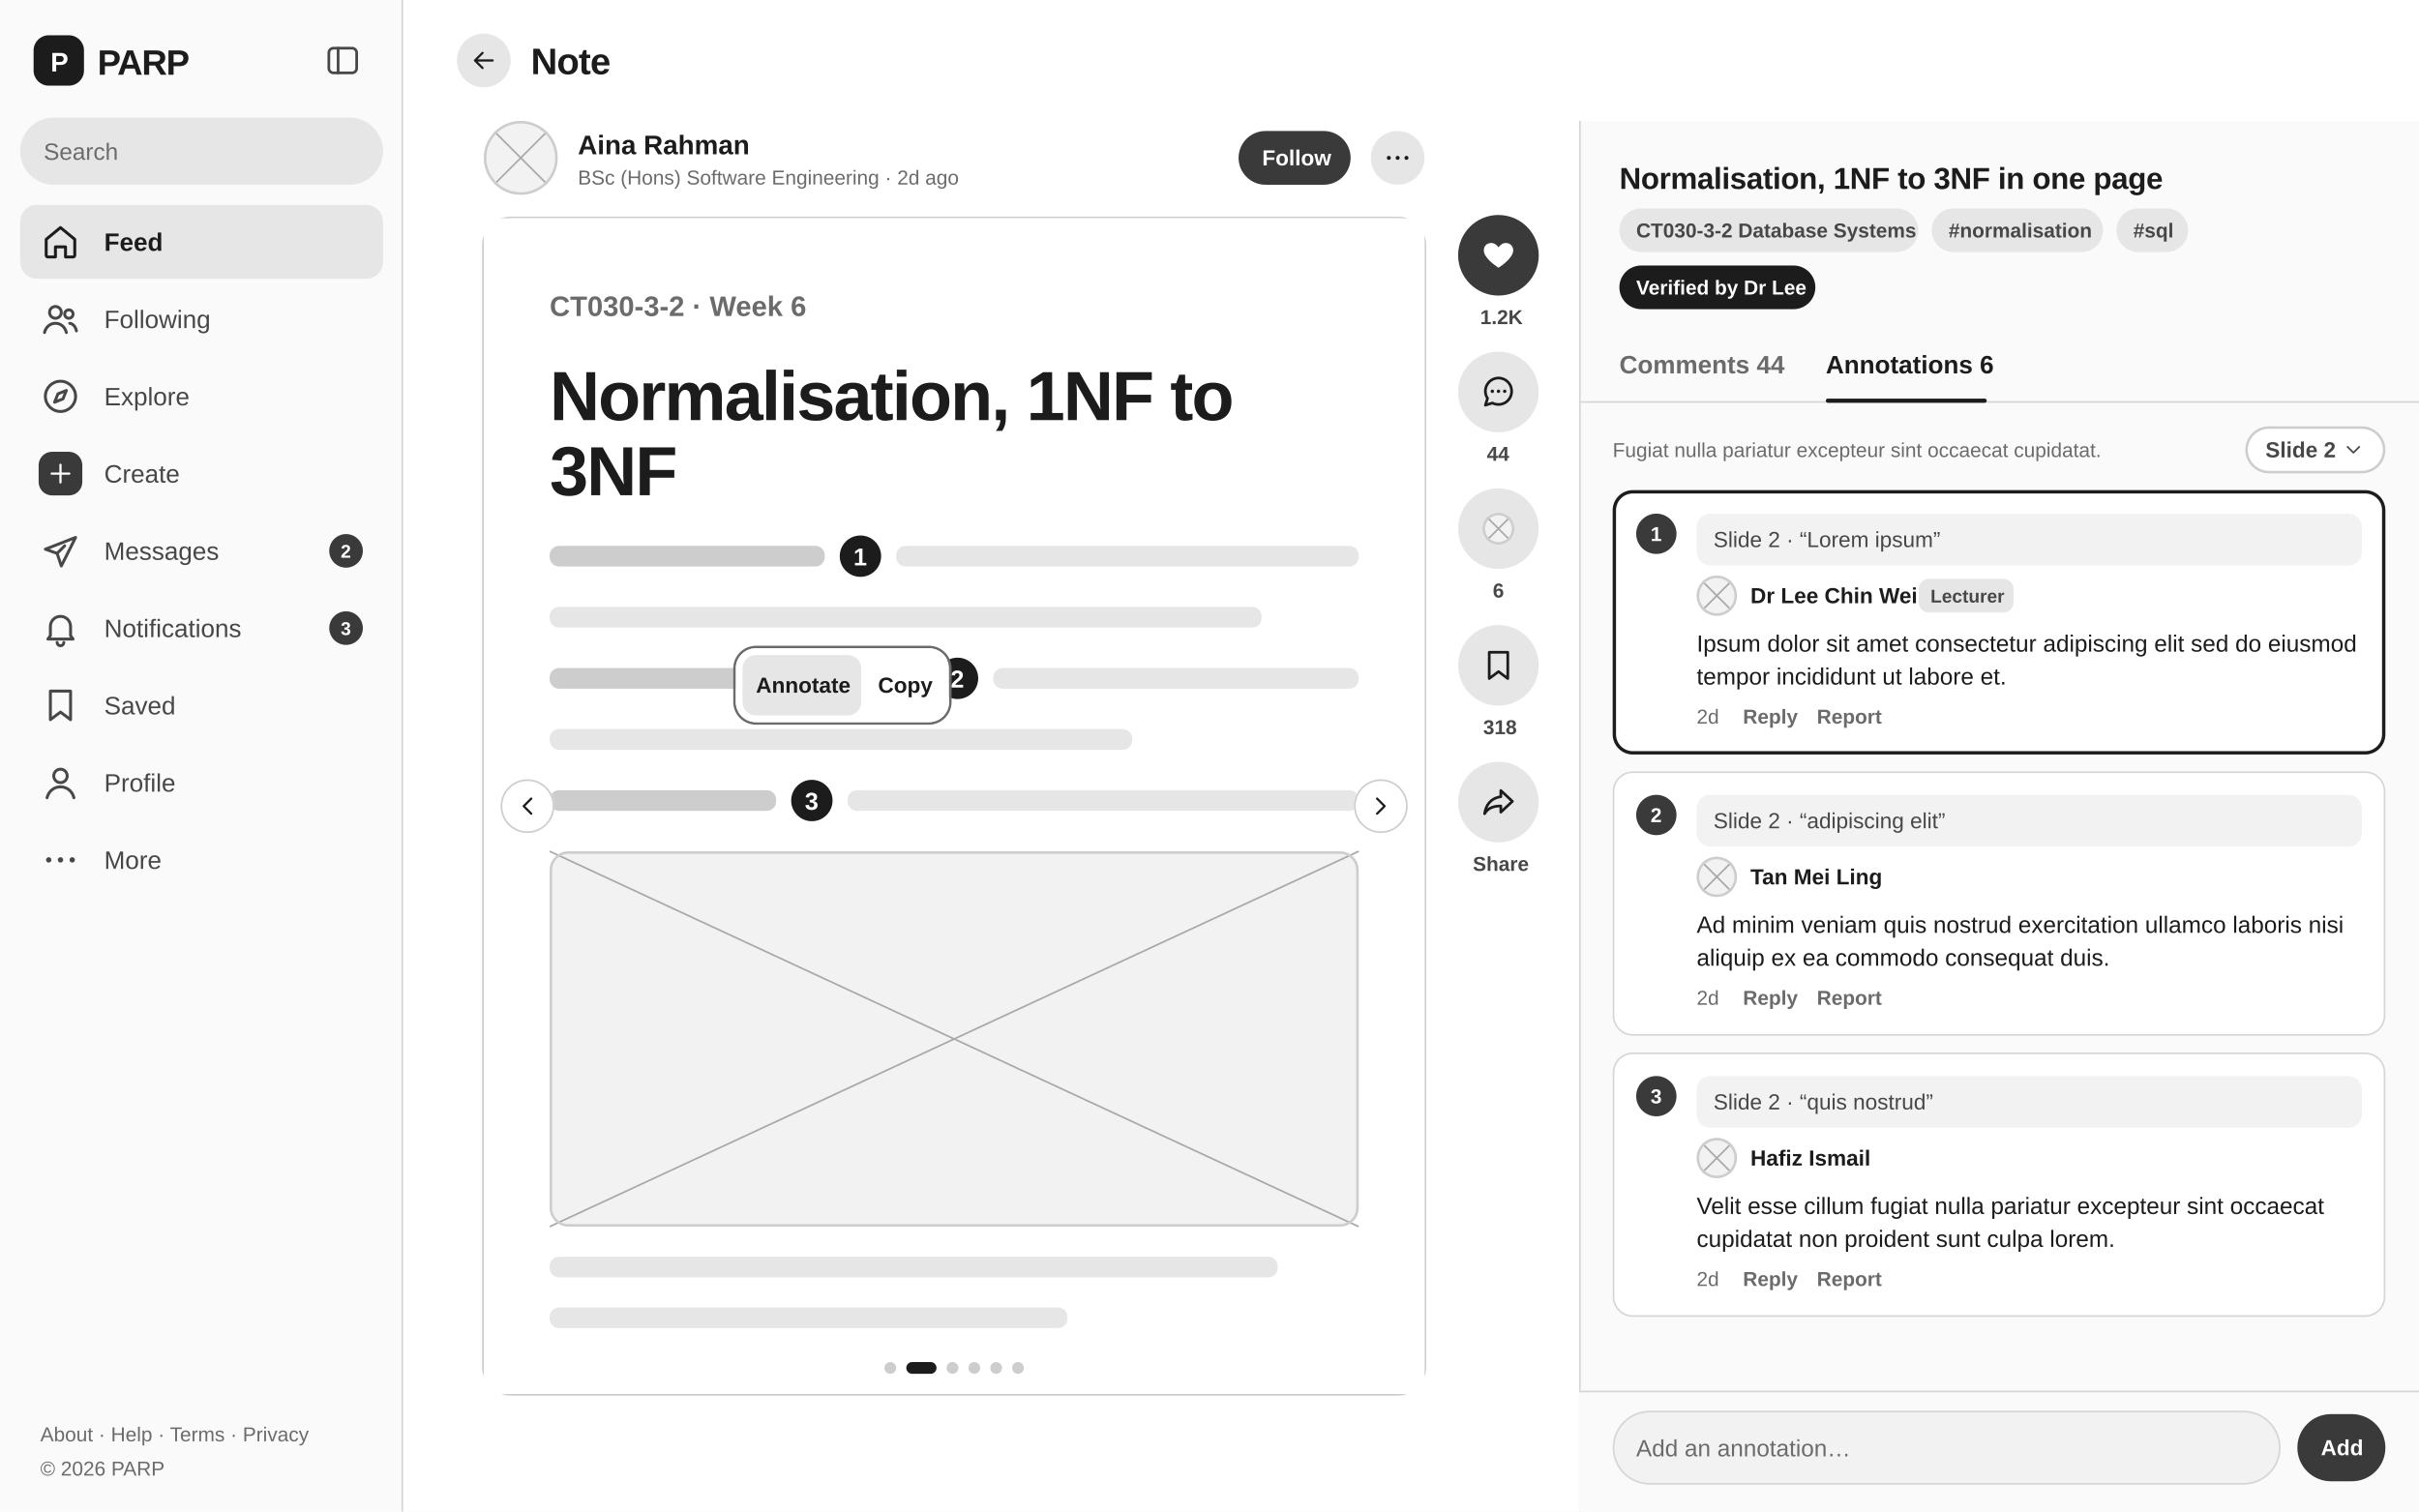
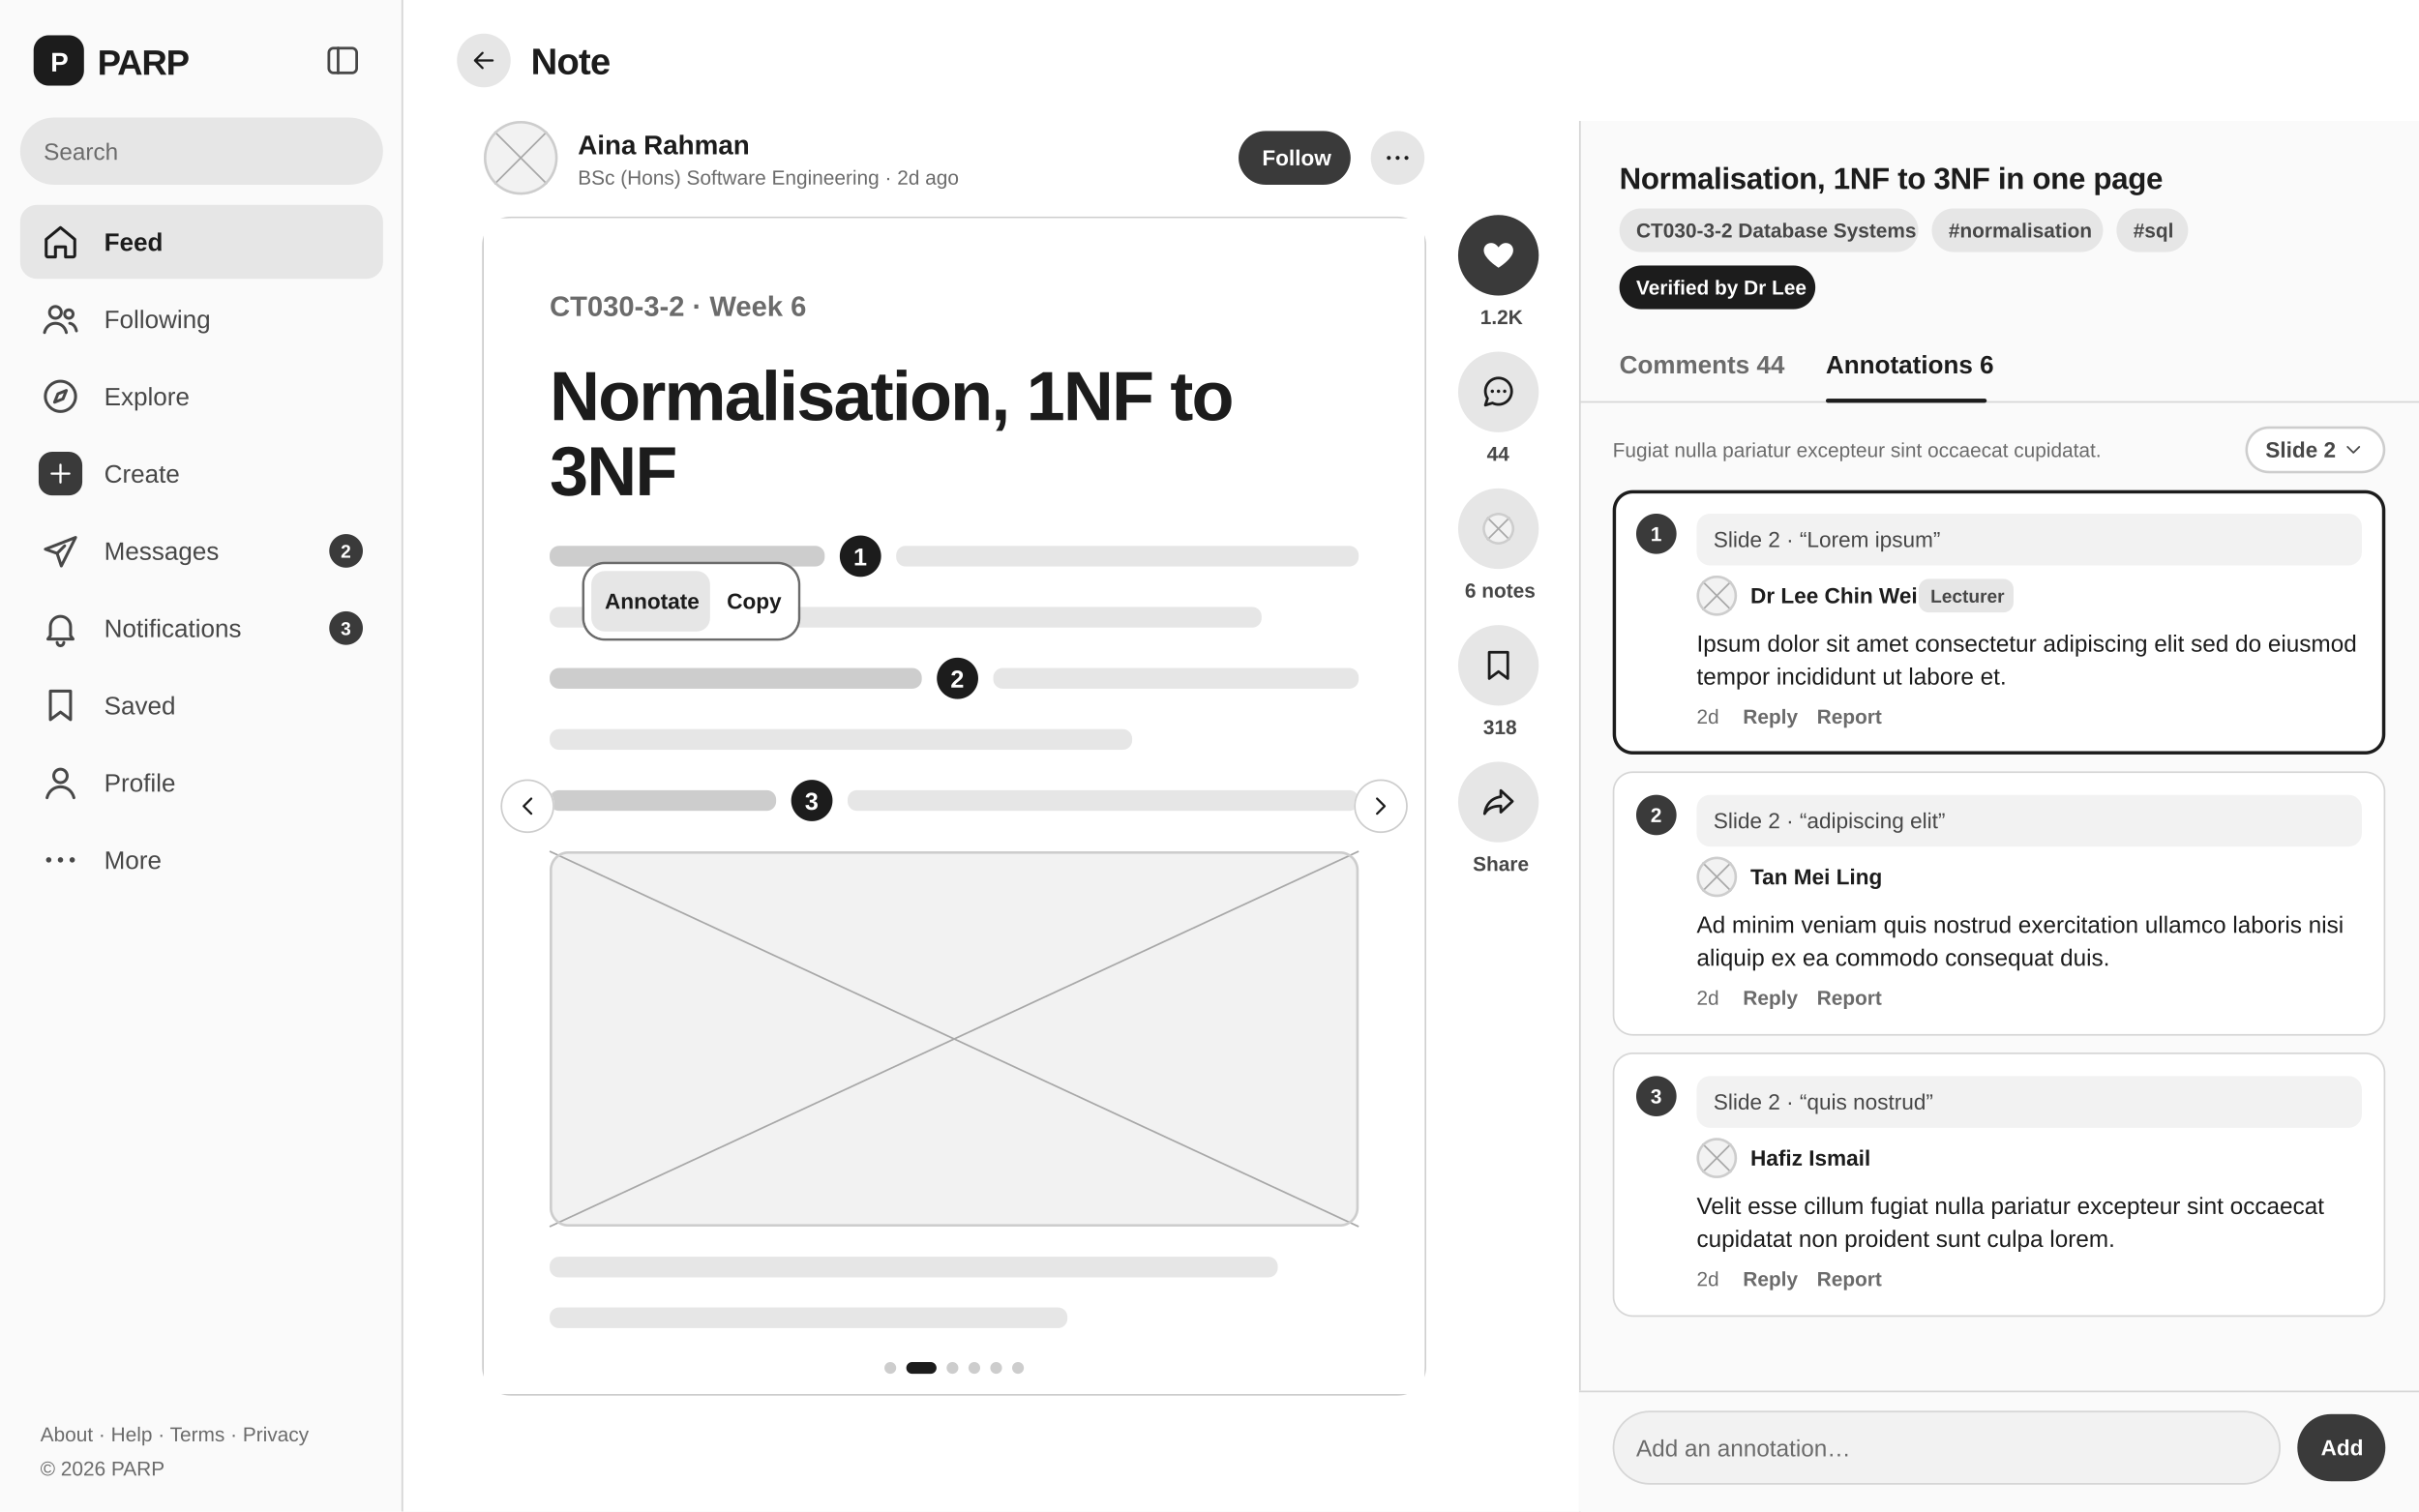
<svg xmlns="http://www.w3.org/2000/svg" width="1440" height="900" viewBox="0 0 1440 900" font-family="Segoe UI, Arial, sans-serif">
  <defs />
  <rect width="1440" height="900" fill="#ffffff" />
  <rect x="0" y="0" width="1440" height="900" fill="#ffffff" />
  <rect x="288" y="72" width="44" height="44" rx="22" fill="#f2f2f2" />
  <path d="M294.44 78.44L325.56 109.56M325.56 78.44L294.44 109.56" fill="none" stroke="#a8a8a8" stroke-width="1" />
  <rect x="288.75" y="72.75" width="42.5" height="42.5" rx="21.25" fill="none" stroke="#cdcdcd" stroke-width="1.5" />
  <text x="344" y="91.84" font-size="16" font-weight="700" fill="#1c1c1c">Aina Rahman</text>
  <text x="344" y="109.87" font-size="12" fill="#6b6b6b">BSc (Hons) Software Engineering · 2d ago</text>
  <rect x="737.31" y="78" width="66.69" height="32" rx="16" fill="#3a3a3a" />
  <text x="751.31" y="98.47" font-size="13" font-weight="600" fill="#ffffff">Follow</text>
  <rect x="816" y="78" width="32" height="32" rx="16" fill="#e6e6e6" />
  <g transform="translate(823 85) scale(0.75)" fill="none" stroke="#1c1c1c" stroke-width="1.75" stroke-linecap="round" stroke-linejoin="round">
    <circle cx="5" cy="12" r="1.6" fill="#1c1c1c" stroke="none" />
    <circle cx="12" cy="12" r="1.6" fill="#1c1c1c" stroke="none" />
    <circle cx="19" cy="12" r="1.6" fill="#1c1c1c" stroke="none" />
  </g>
  <rect x="287.5" y="129.5" width="561" height="701" rx="16.5" fill="none" stroke="#cdcdcd" stroke-width="1" />
  <rect x="288" y="130" width="560" height="700" fill="#ffffff" />
  <text x="327.19" y="188.16" font-size="16.8" font-weight="600" fill="#6b6b6b">CT030-3-2 · Week 6</text>
  <text x="327.19" y="250.14" font-size="41.44" font-weight="700" letter-spacing="-1.04" fill="#1c1c1c">Normalisation, 1NF to</text>
  <text x="327.19" y="294.89" font-size="41.44" font-weight="700" letter-spacing="-1.04" fill="#1c1c1c">3NF</text>
  <rect x="327.19" y="325" width="163.75" height="12.31" rx="5.6" fill="#cdcdcd" />
  <rect x="499.89" y="318.84" width="24.63" height="24.63" rx="12.31" fill="#1c1c1c" />
  <text x="508.02" y="336.64" font-size="14.56" font-weight="700" fill="#ffffff">1</text>
  <rect x="533.47" y="325" width="275.34" height="12.31" rx="5.6" fill="#e6e6e6" />
  <rect x="327.19" y="361.38" width="423.83" height="12.31" rx="5.6" fill="#e6e6e6" />
  <rect x="327.19" y="397.75" width="221.55" height="12.31" rx="5.6" fill="#cdcdcd" />
  <rect x="557.69" y="391.59" width="24.63" height="24.63" rx="12.31" fill="#1c1c1c" />
  <text x="565.81" y="409.39" font-size="14.56" font-weight="700" fill="#ffffff">2</text>
  <rect x="591.27" y="397.75" width="217.55" height="12.31" rx="5.6" fill="#e6e6e6" />
  <rect x="327.19" y="434.13" width="346.77" height="12.31" rx="5.6" fill="#e6e6e6" />
  <rect x="327.19" y="470.5" width="134.84" height="12.31" rx="5.6" fill="#cdcdcd" />
  <rect x="470.98" y="464.34" width="24.63" height="24.63" rx="12.31" fill="#1c1c1c" />
  <text x="479.11" y="482.14" font-size="14.56" font-weight="700" fill="#ffffff">3</text>
  <rect x="504.56" y="470.5" width="304.25" height="12.31" rx="5.6" fill="#e6e6e6" />
  <rect x="327.19" y="506.88" width="481.63" height="223.5" rx="11.2" fill="#f2f2f2" />
  <path d="M327.19 506.88L808.81 730.38M808.81 506.88L327.19 730.38" fill="none" stroke="#a8a8a8" stroke-width="1" />
  <rect x="327.94" y="507.63" width="480.13" height="222" rx="10.45" fill="none" stroke="#cdcdcd" stroke-width="1.5" />
  <rect x="327.19" y="748.28" width="433.45" height="12.31" rx="5.6" fill="#e6e6e6" />
  <rect x="327.19" y="778.5" width="308.23" height="12.31" rx="5.6" fill="#e6e6e6" />
  <rect x="298" y="464" width="32" height="32" rx="16" fill="#ffffff" />
  <rect x="298.5" y="464.5" width="31" height="31" rx="15.5" fill="none" stroke="#cdcdcd" stroke-width="1" />
  <g transform="translate(305 471) scale(0.75)" fill="none" stroke="#1c1c1c" stroke-width="1.75" stroke-linecap="round" stroke-linejoin="round">
    <path d="m15 6-6 6 6 6" />
  </g>
  <rect x="806" y="464" width="32" height="32" rx="16" fill="#ffffff" />
  <rect x="806.5" y="464.5" width="31" height="31" rx="15.5" fill="none" stroke="#cdcdcd" stroke-width="1" />
  <g transform="translate(813 471) scale(0.75)" fill="none" stroke="#1c1c1c" stroke-width="1.75" stroke-linecap="round" stroke-linejoin="round">
    <path d="m9 6 6 6-6 6" />
  </g>
  <rect x="526.5" y="811" width="7" height="7" rx="3.5" fill="#cdcdcd" />
  <rect x="539.5" y="811" width="18" height="7" rx="3.5" fill="#1c1c1c" />
  <rect x="563.5" y="811" width="7" height="7" rx="3.5" fill="#cdcdcd" />
  <rect x="576.5" y="811" width="7" height="7" rx="3.5" fill="#cdcdcd" />
  <rect x="589.5" y="811" width="7" height="7" rx="3.5" fill="#cdcdcd" />
  <rect x="602.5" y="811" width="7" height="7" rx="3.5" fill="#cdcdcd" />
  <g id="pop-1">
-     <rect x="437.25" y="385.25" width="128.47" height="45.5" rx="12.75" fill="none" stroke="#6b6b6b" stroke-width="1.5" />
-     <rect x="438" y="386" width="126.97" height="44" rx="12" fill="#ffffff" />
-     <rect x="442" y="390" width="70.69" height="36" rx="8" fill="#e6e6e6" />
-     <text x="450" y="412.47" font-size="13" font-weight="600" fill="#1c1c1c">Annotate</text>
-     <text x="522.69" y="412.47" font-size="13" font-weight="600" fill="#1c1c1c">Copy</text>
+     <rect x="347.25" y="335.25" width="128.47" height="45.5" rx="12.75" fill="none" stroke="#6b6b6b" stroke-width="1.5" />
+     <rect x="348" y="336" width="126.97" height="44" rx="12" fill="#ffffff" />
+     <rect x="352" y="340" width="70.69" height="36" rx="8" fill="#e6e6e6" />
+     <text x="360" y="362.47" font-size="13" font-weight="600" fill="#1c1c1c">Annotate</text>
+     <text x="432.69" y="362.47" font-size="13" font-weight="600" fill="#1c1c1c">Copy</text>
  </g>
  <rect x="868" y="128" width="48" height="48" rx="24" fill="#3a3a3a" />
  <g transform="translate(881 141) scale(0.92)" fill="none" stroke="#ffffff" stroke-width="1.75" stroke-linecap="round" stroke-linejoin="round">
    <path d="M12 20s-7.5-4.6-9.2-9.4C1.6 7.2 3.8 4 7.2 4c2 0 3.6 1.1 4.8 2.8C13.2 5.1 14.8 4 16.8 4c3.4 0 5.6 3.2 4.4 6.6C19.5 15.4 12 20 12 20z" fill="#ffffff" stroke="none" />
  </g>
  <text x="881.14" y="192.98" font-size="12" font-weight="600" fill="#474747">1.2K</text>
  <rect x="868" y="209.39" width="48" height="48" rx="24" fill="#e6e6e6" />
  <g transform="translate(881 222.39) scale(0.92)" fill="none" stroke="#1c1c1c" stroke-width="1.75" stroke-linecap="round" stroke-linejoin="round">
    <path d="M20.5 11.5a8.5 8.5 0 0 1-12.4 7.6L3.5 20.5l1.4-4.4A8.5 8.5 0 1 1 20.5 11.5z" />
    <circle cx="8" cy="11.5" r="1.1" fill="#1c1c1c" stroke="none" />
    <circle cx="12" cy="11.5" r="1.1" fill="#1c1c1c" stroke="none" />
    <circle cx="16" cy="11.5" r="1.1" fill="#1c1c1c" stroke="none" />
  </g>
  <text x="885.08" y="274.37" font-size="12" font-weight="600" fill="#474747">44</text>
  <rect x="868" y="290.78" width="48" height="48" rx="24" fill="#e6e6e6" />
  <rect x="882.5" y="305.28" width="19" height="19" rx="9.5" fill="#f2f2f2" />
  <path d="M885.28 308.06L898.72 321.5M898.72 308.06L885.28 321.5" fill="none" stroke="#a8a8a8" stroke-width="1" />
  <rect x="883.25" y="306.03" width="17.5" height="17.5" rx="8.75" fill="none" stroke="#cdcdcd" stroke-width="1.5" />
-   <text x="888.64" y="355.76" font-size="12" font-weight="600" fill="#474747">6</text>
+   <text x="872" y="355.76" font-size="12" font-weight="600" fill="#474747">6 notes</text>
  <rect x="868" y="372.17" width="48" height="48" rx="24" fill="#e6e6e6" />
  <g transform="translate(881 385.17) scale(0.92)" fill="none" stroke="#1c1c1c" stroke-width="1.75" stroke-linecap="round" stroke-linejoin="round">
    <path d="M6 3.5h12v17l-6-4.5-6 4.5z" />
  </g>
  <text x="882.92" y="437.15" font-size="12" font-weight="600" fill="#474747">318</text>
  <rect x="868" y="453.56" width="48" height="48" rx="24" fill="#e6e6e6" />
  <g transform="translate(881 466.56) scale(0.92)" fill="none" stroke="#1c1c1c" stroke-width="1.75" stroke-linecap="round" stroke-linejoin="round">
    <path d="M13.5 4.5 21 11.5l-7.5 7v-4c-5 0-8.5 1.5-10.5 5 .8-5.5 3.8-10 10.5-11z" />
  </g>
  <text x="876.75" y="518.54" font-size="12" font-weight="600" fill="#474747">Share</text>
  <g id="side-2">
    <rect x="940" y="72" width="500" height="828" fill="#fafafa" />
    <rect x="940" y="72" width="1" height="828" fill="#d6d6d6" />
    <text x="964" y="112.47" font-size="18" font-weight="700" letter-spacing="-0.18" fill="#1c1c1c">Normalisation, 1NF to 3NF in one page</text>
    <rect x="964" y="124.09" width="177.97" height="26" rx="13" fill="#e6e6e6" />
    <text x="974" y="141.37" font-size="12" font-weight="600" fill="#474747">CT030-3-2 Database Systems</text>
    <rect x="1149.97" y="124.09" width="101.95" height="26" rx="13" fill="#e6e6e6" />
    <text x="1159.97" y="141.37" font-size="12" font-weight="600" fill="#474747">#normalisation</text>
    <rect x="1259.92" y="124.09" width="42.64" height="26" rx="13" fill="#e6e6e6" />
    <text x="1269.92" y="141.37" font-size="12" font-weight="600" fill="#474747">#sql</text>
    <rect x="964" y="158.09" width="116.66" height="26" rx="13" fill="#1c1c1c" />
    <text x="974" y="175.37" font-size="12" font-weight="600" fill="#ffffff">Verified by Dr Lee</text>
    <rect x="940" y="238.84" width="500" height="1" fill="#d6d6d6" />
    <text x="964" y="222.32" font-size="15" font-weight="600" fill="#6b6b6b">Comments 44</text>
    <text x="1086.88" y="222.32" font-size="15" font-weight="600" fill="#1c1c1c">Annotations 6</text>
    <rect x="1086.88" y="237.34" width="95.8" height="2.5" rx="1.25" fill="#1c1c1c" />
    <text x="960" y="272.12" font-size="12" fill="#6b6b6b">Fugiat nulla pariatur excepteur sint occaecat cupidatat.</text>
    <rect x="1336.59" y="253.84" width="83.41" height="28" rx="14" fill="#ffffff" />
    <rect x="1337.34" y="254.59" width="81.91" height="26.5" rx="13.25" fill="none" stroke="#cdcdcd" stroke-width="1.5" />
    <text x="1348.59" y="272.32" font-size="13" font-weight="600" fill="#474747">Slide 2</text>
    <g transform="translate(1394 260.84) scale(0.58)" fill="none" stroke="#474747" stroke-width="1.75" stroke-linecap="round" stroke-linejoin="round">
      <path d="m6 9 6 6 6-6" />
    </g>
    <rect x="960" y="291.84" width="460" height="157.42" rx="12" fill="#ffffff" />
    <rect x="961" y="292.84" width="458" height="155.42" rx="11" fill="none" stroke="#1c1c1c" stroke-width="2" />
    <rect x="974" y="305.84" width="24" height="24" rx="12" fill="#3a3a3a" />
    <text x="982.55" y="322.12" font-size="12" font-weight="700" fill="#ffffff">1</text>
    <rect x="1010" y="305.84" width="396" height="30.84" rx="8" fill="#f2f2f2" />
    <text x="1020" y="325.74" font-size="13" fill="#474747">Slide 2 · “Lorem ipsum”</text>
    <rect x="1010" y="342.69" width="24" height="24" rx="12" fill="#f2f2f2" />
    <path d="M1013.51 346.2L1030.49 363.17M1030.49 346.2L1013.51 363.17" fill="none" stroke="#a8a8a8" stroke-width="1" />
    <rect x="1010.75" y="343.44" width="22.5" height="22.5" rx="11.25" fill="none" stroke="#cdcdcd" stroke-width="1.5" />
    <text x="1042" y="359.16" font-size="13" font-weight="600" fill="#1c1c1c">Dr Lee Chin Wei</text>
    <rect x="1142.19" y="344.69" width="56.45" height="20" rx="6" fill="#e6e6e6" />
    <text x="1149.19" y="358.78" font-size="11" font-weight="700" fill="#474747">Lecturer</text>
    <text x="1010" y="388" font-size="14" fill="#1c1c1c">Ipsum dolor sit amet consectetur adipiscing elit sed do eiusmod</text>
    <text x="1010" y="407.59" font-size="14" fill="#1c1c1c">tempor incididunt ut labore et.</text>
    <text x="1010" y="430.85" font-size="12" fill="#6b6b6b">2d</text>
    <text x="1037.55" y="430.85" font-size="12" font-weight="600" fill="#6b6b6b">Reply</text>
    <text x="1081.55" y="430.85" font-size="12" font-weight="600" fill="#6b6b6b">Report</text>
    <rect x="960" y="459.27" width="460" height="157.42" rx="12" fill="#ffffff" />
    <rect x="960.5" y="459.77" width="459" height="156.42" rx="11.5" fill="none" stroke="#d6d6d6" stroke-width="1" />
    <rect x="974" y="473.27" width="24" height="24" rx="12" fill="#3a3a3a" />
    <text x="982.55" y="489.54" font-size="12" font-weight="700" fill="#ffffff">2</text>
    <rect x="1010" y="473.27" width="396" height="30.84" rx="8" fill="#f2f2f2" />
    <text x="1020" y="493.16" font-size="13" fill="#474747">Slide 2 · “adipiscing elit”</text>
    <rect x="1010" y="510.11" width="24" height="24" rx="12" fill="#f2f2f2" />
    <path d="M1013.51 513.62L1030.49 530.59M1030.49 513.62L1013.51 530.59" fill="none" stroke="#a8a8a8" stroke-width="1" />
    <rect x="1010.75" y="510.86" width="22.5" height="22.5" rx="11.25" fill="none" stroke="#cdcdcd" stroke-width="1.5" />
    <text x="1042" y="526.58" font-size="13" font-weight="600" fill="#1c1c1c">Tan Mei Ling</text>
    <text x="1010" y="555.42" font-size="14" fill="#1c1c1c">Ad minim veniam quis nostrud exercitation ullamco laboris nisi</text>
    <text x="1010" y="575.01" font-size="14" fill="#1c1c1c">aliquip ex ea commodo consequat duis.</text>
    <text x="1010" y="598.28" font-size="12" fill="#6b6b6b">2d</text>
    <text x="1037.55" y="598.28" font-size="12" font-weight="600" fill="#6b6b6b">Reply</text>
    <text x="1081.55" y="598.28" font-size="12" font-weight="600" fill="#6b6b6b">Report</text>
    <rect x="960" y="626.69" width="460" height="157.42" rx="12" fill="#ffffff" />
    <rect x="960.5" y="627.19" width="459" height="156.42" rx="11.5" fill="none" stroke="#d6d6d6" stroke-width="1" />
    <rect x="974" y="640.69" width="24" height="24" rx="12" fill="#3a3a3a" />
    <text x="982.55" y="656.96" font-size="12" font-weight="700" fill="#ffffff">3</text>
    <rect x="1010" y="640.69" width="396" height="30.84" rx="8" fill="#f2f2f2" />
    <text x="1020" y="660.58" font-size="13" fill="#474747">Slide 2 · “quis nostrud”</text>
    <rect x="1010" y="677.53" width="24" height="24" rx="12" fill="#f2f2f2" />
    <path d="M1013.51 681.05L1030.49 698.02M1030.49 681.05L1013.51 698.02" fill="none" stroke="#a8a8a8" stroke-width="1" />
    <rect x="1010.75" y="678.28" width="22.5" height="22.5" rx="11.25" fill="none" stroke="#cdcdcd" stroke-width="1.5" />
    <text x="1042" y="694" font-size="13" font-weight="600" fill="#1c1c1c">Hafiz Ismail</text>
    <text x="1010" y="722.84" font-size="14" fill="#1c1c1c">Velit esse cillum fugiat nulla pariatur excepteur sint occaecat</text>
    <text x="1010" y="742.44" font-size="14" fill="#1c1c1c">cupidatat non proident sunt culpa lorem.</text>
    <text x="1010" y="765.7" font-size="12" fill="#6b6b6b">2d</text>
    <text x="1037.55" y="765.7" font-size="12" font-weight="600" fill="#6b6b6b">Reply</text>
    <text x="1081.55" y="765.7" font-size="12" font-weight="600" fill="#6b6b6b">Report</text>
    <rect x="940" y="828" width="500" height="72" fill="#fafafa" />
    <rect x="940" y="828" width="500" height="1" fill="#d6d6d6" />
    <rect x="960" y="840" width="397.59" height="44" rx="22" fill="#f2f2f2" />
    <rect x="960.5" y="840.5" width="396.59" height="43" rx="21.5" fill="none" stroke="#d6d6d6" stroke-width="1" />
    <text x="974" y="867.15" font-size="14" fill="#6b6b6b">Add an annotation…</text>
    <rect x="1367.59" y="842" width="52.41" height="40" rx="20" fill="#3a3a3a" />
    <text x="1381.59" y="866.47" font-size="13" font-weight="600" fill="#ffffff">Add</text>
  </g>
  <g id="top-3">
    <rect x="272" y="20" width="32" height="32" rx="16" fill="#e6e6e6" />
    <g transform="translate(279 27) scale(0.75)" fill="none" stroke="#1c1c1c" stroke-width="1.75" stroke-linecap="round" stroke-linejoin="round">
      <path d="M19 12H5M11 6l-6 6 6 6" />
    </g>
    <text x="316" y="44.18" font-size="22" font-weight="700" letter-spacing="-0.44" fill="#1c1c1c">Note</text>
  </g>
  <g id="nav-4">
    <rect x="0" y="0" width="240" height="900" fill="#fafafa" />
    <rect x="239" y="0" width="1" height="900" fill="#d6d6d6" />
    <rect x="20" y="21" width="30" height="30" rx="9" fill="#1c1c1c" />
    <text x="30.08" y="42.55" font-size="16" font-weight="700" fill="#ffffff">P</text>
    <text x="58" y="44.5" font-size="21" font-weight="700" letter-spacing="-0.63" fill="#1c1c1c">PARP</text>
    <g transform="translate(193 25) scale(0.92)" fill="none" stroke="#474747" stroke-width="1.75" stroke-linecap="round" stroke-linejoin="round">
      <rect x="3" y="4" width="18" height="16" rx="3" />
      <path d="M9 4v16" />
    </g>
    <rect x="12" y="70" width="216" height="40" rx="20" fill="#e6e6e6" />
    <text x="26" y="95.15" font-size="14" fill="#6b6b6b">Search</text>
    <rect x="12" y="122" width="216" height="44" rx="10" fill="#e6e6e6" />
    <g transform="translate(24 132) scale(1)" fill="none" stroke="#1c1c1c" stroke-width="1.75" stroke-linecap="round" stroke-linejoin="round">
      <path d="M3.5 10.5 12 3.5l8.5 7V20a1 1 0 0 1-1 1H15v-6H9v6H4.5a1 1 0 0 1-1-1z" />
    </g>
    <text x="62" y="149.35" font-size="15" font-weight="700" fill="#1c1c1c">Feed</text>
    <g transform="translate(24 178) scale(1)" fill="none" stroke="#474747" stroke-width="1.75" stroke-linecap="round" stroke-linejoin="round">
      <circle cx="9" cy="8" r="3.5" />
      <path d="M2.5 20c.8-3.4 3.4-5.5 6.5-5.5s5.7 2.1 6.5 5.5" />
      <circle cx="17" cy="9" r="2.5" />
      <path d="M17.5 14.5c2 .3 3.4 1.9 4 4.5" />
    </g>
    <text x="62" y="195.35" font-size="15" fill="#474747">Following</text>
    <g transform="translate(24 224) scale(1)" fill="none" stroke="#474747" stroke-width="1.75" stroke-linecap="round" stroke-linejoin="round">
      <circle cx="12" cy="12" r="9" />
      <path d="m15.5 8.5-2 5-5 2 2-5z" />
    </g>
    <text x="62" y="241.35" font-size="15" fill="#474747">Explore</text>
    <rect x="23" y="269" width="26" height="26" rx="8" fill="#3a3a3a" />
    <g transform="translate(27 273) scale(0.75)" fill="none" stroke="#ffffff" stroke-width="1.75" stroke-linecap="round" stroke-linejoin="round">
      <path d="M12 5v14M5 12h14" />
    </g>
    <text x="62" y="287.35" font-size="15" fill="#474747">Create</text>
    <g transform="translate(24 316) scale(1)" fill="none" stroke="#474747" stroke-width="1.75" stroke-linecap="round" stroke-linejoin="round">
      <path d="M21 4 3 11l7 2.5L12.5 21z" />
      <path d="m10 13.5 4.5-4.5" />
    </g>
    <text x="62" y="333.35" font-size="15" fill="#474747">Messages</text>
    <rect x="196" y="318" width="20" height="20" rx="10" fill="#3a3a3a" />
    <text x="202.83" y="332.1" font-size="11" font-weight="700" fill="#ffffff">2</text>
    <g transform="translate(24 362) scale(1)" fill="none" stroke="#474747" stroke-width="1.75" stroke-linecap="round" stroke-linejoin="round">
      <path d="M6 16.5V11a6 6 0 0 1 12 0v5.5l1.5 2h-15z" />
      <path d="M10 20.5a2 2 0 0 0 4 0" />
    </g>
    <text x="62" y="379.35" font-size="15" fill="#474747">Notifications</text>
    <rect x="196" y="364" width="20" height="20" rx="10" fill="#3a3a3a" />
    <text x="202.83" y="378.1" font-size="11" font-weight="700" fill="#ffffff">3</text>
    <g transform="translate(24 408) scale(1)" fill="none" stroke="#474747" stroke-width="1.75" stroke-linecap="round" stroke-linejoin="round">
      <path d="M6 3.5h12v17l-6-4.5-6 4.5z" />
    </g>
    <text x="62" y="425.35" font-size="15" fill="#474747">Saved</text>
    <g transform="translate(24 454) scale(1)" fill="none" stroke="#474747" stroke-width="1.75" stroke-linecap="round" stroke-linejoin="round">
      <circle cx="12" cy="8" r="4" />
      <path d="M4 21c1-4 4.2-6.5 8-6.5s7 2.5 8 6.5" />
    </g>
    <text x="62" y="471.35" font-size="15" fill="#474747">Profile</text>
    <g transform="translate(24 500) scale(1)" fill="none" stroke="#474747" stroke-width="1.75" stroke-linecap="round" stroke-linejoin="round">
      <circle cx="5" cy="12" r="1.6" fill="#474747" stroke="none" />
      <circle cx="12" cy="12" r="1.6" fill="#474747" stroke="none" />
      <circle cx="19" cy="12" r="1.6" fill="#474747" stroke="none" />
    </g>
    <text x="62" y="517.35" font-size="15" fill="#474747">More</text>
    <text x="24" y="858.2" font-size="12" fill="#6b6b6b">About · Help · Terms · Privacy</text>
    <text x="24" y="878.59" font-size="12" fill="#6b6b6b">© 2026 PARP</text>
  </g>
</svg>
